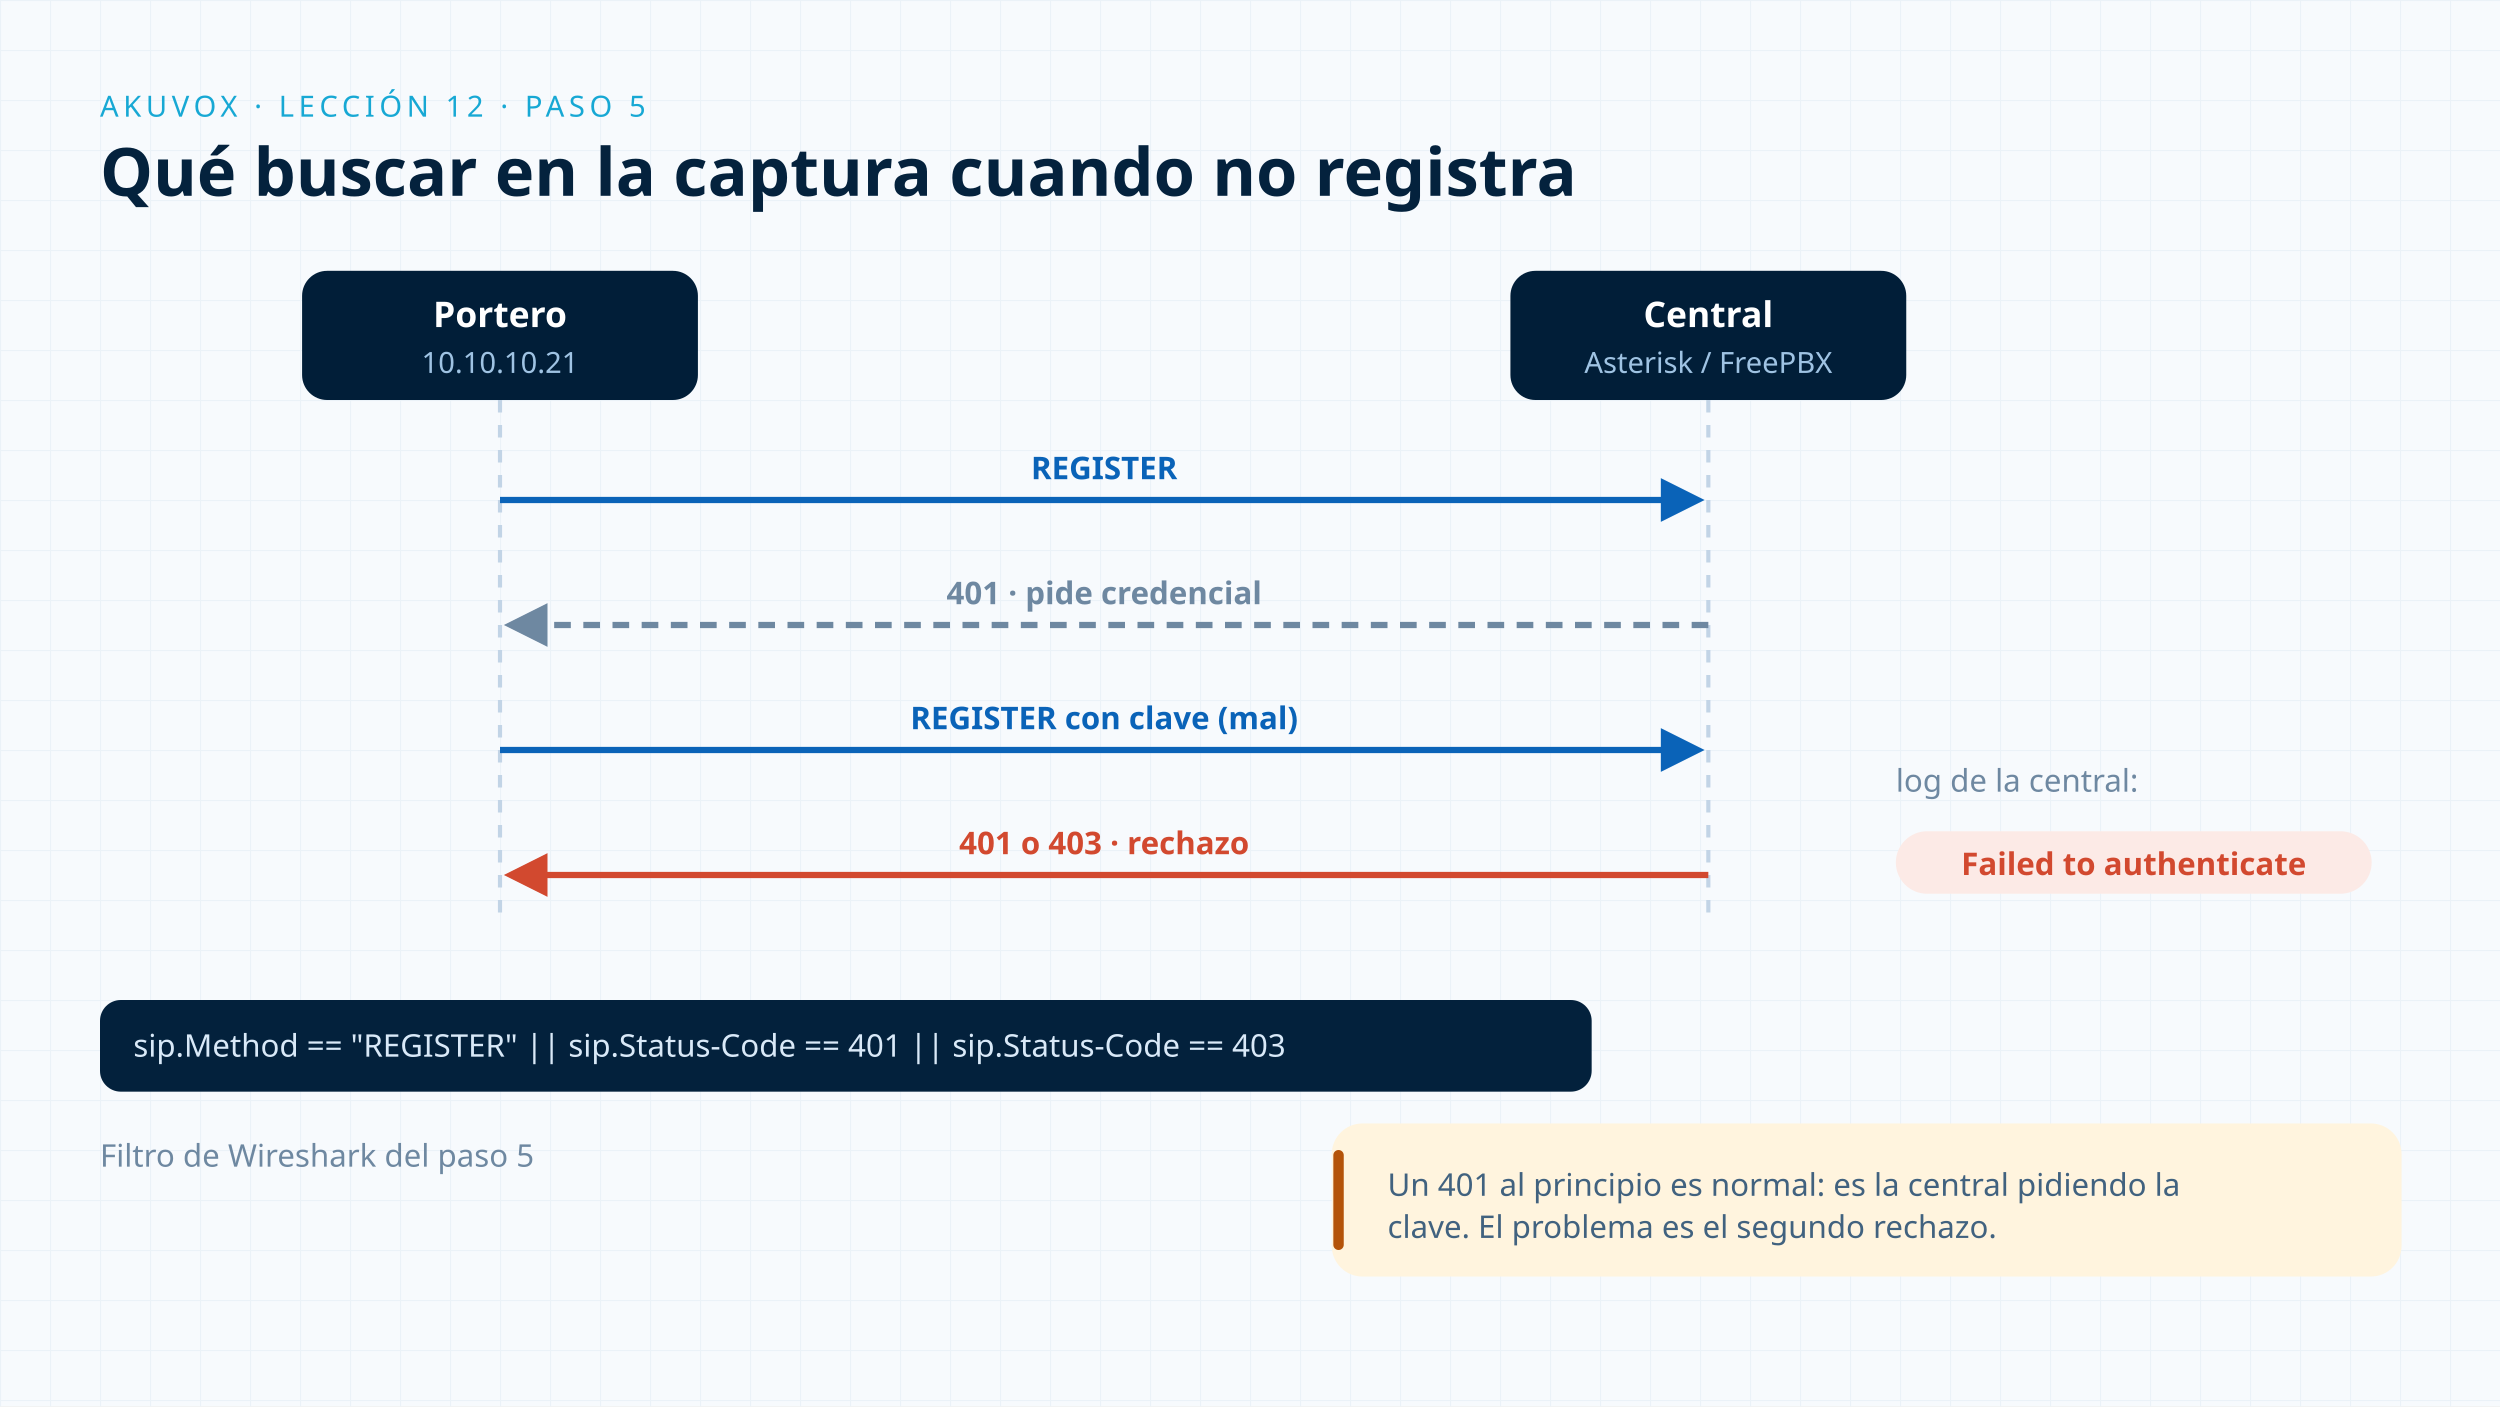
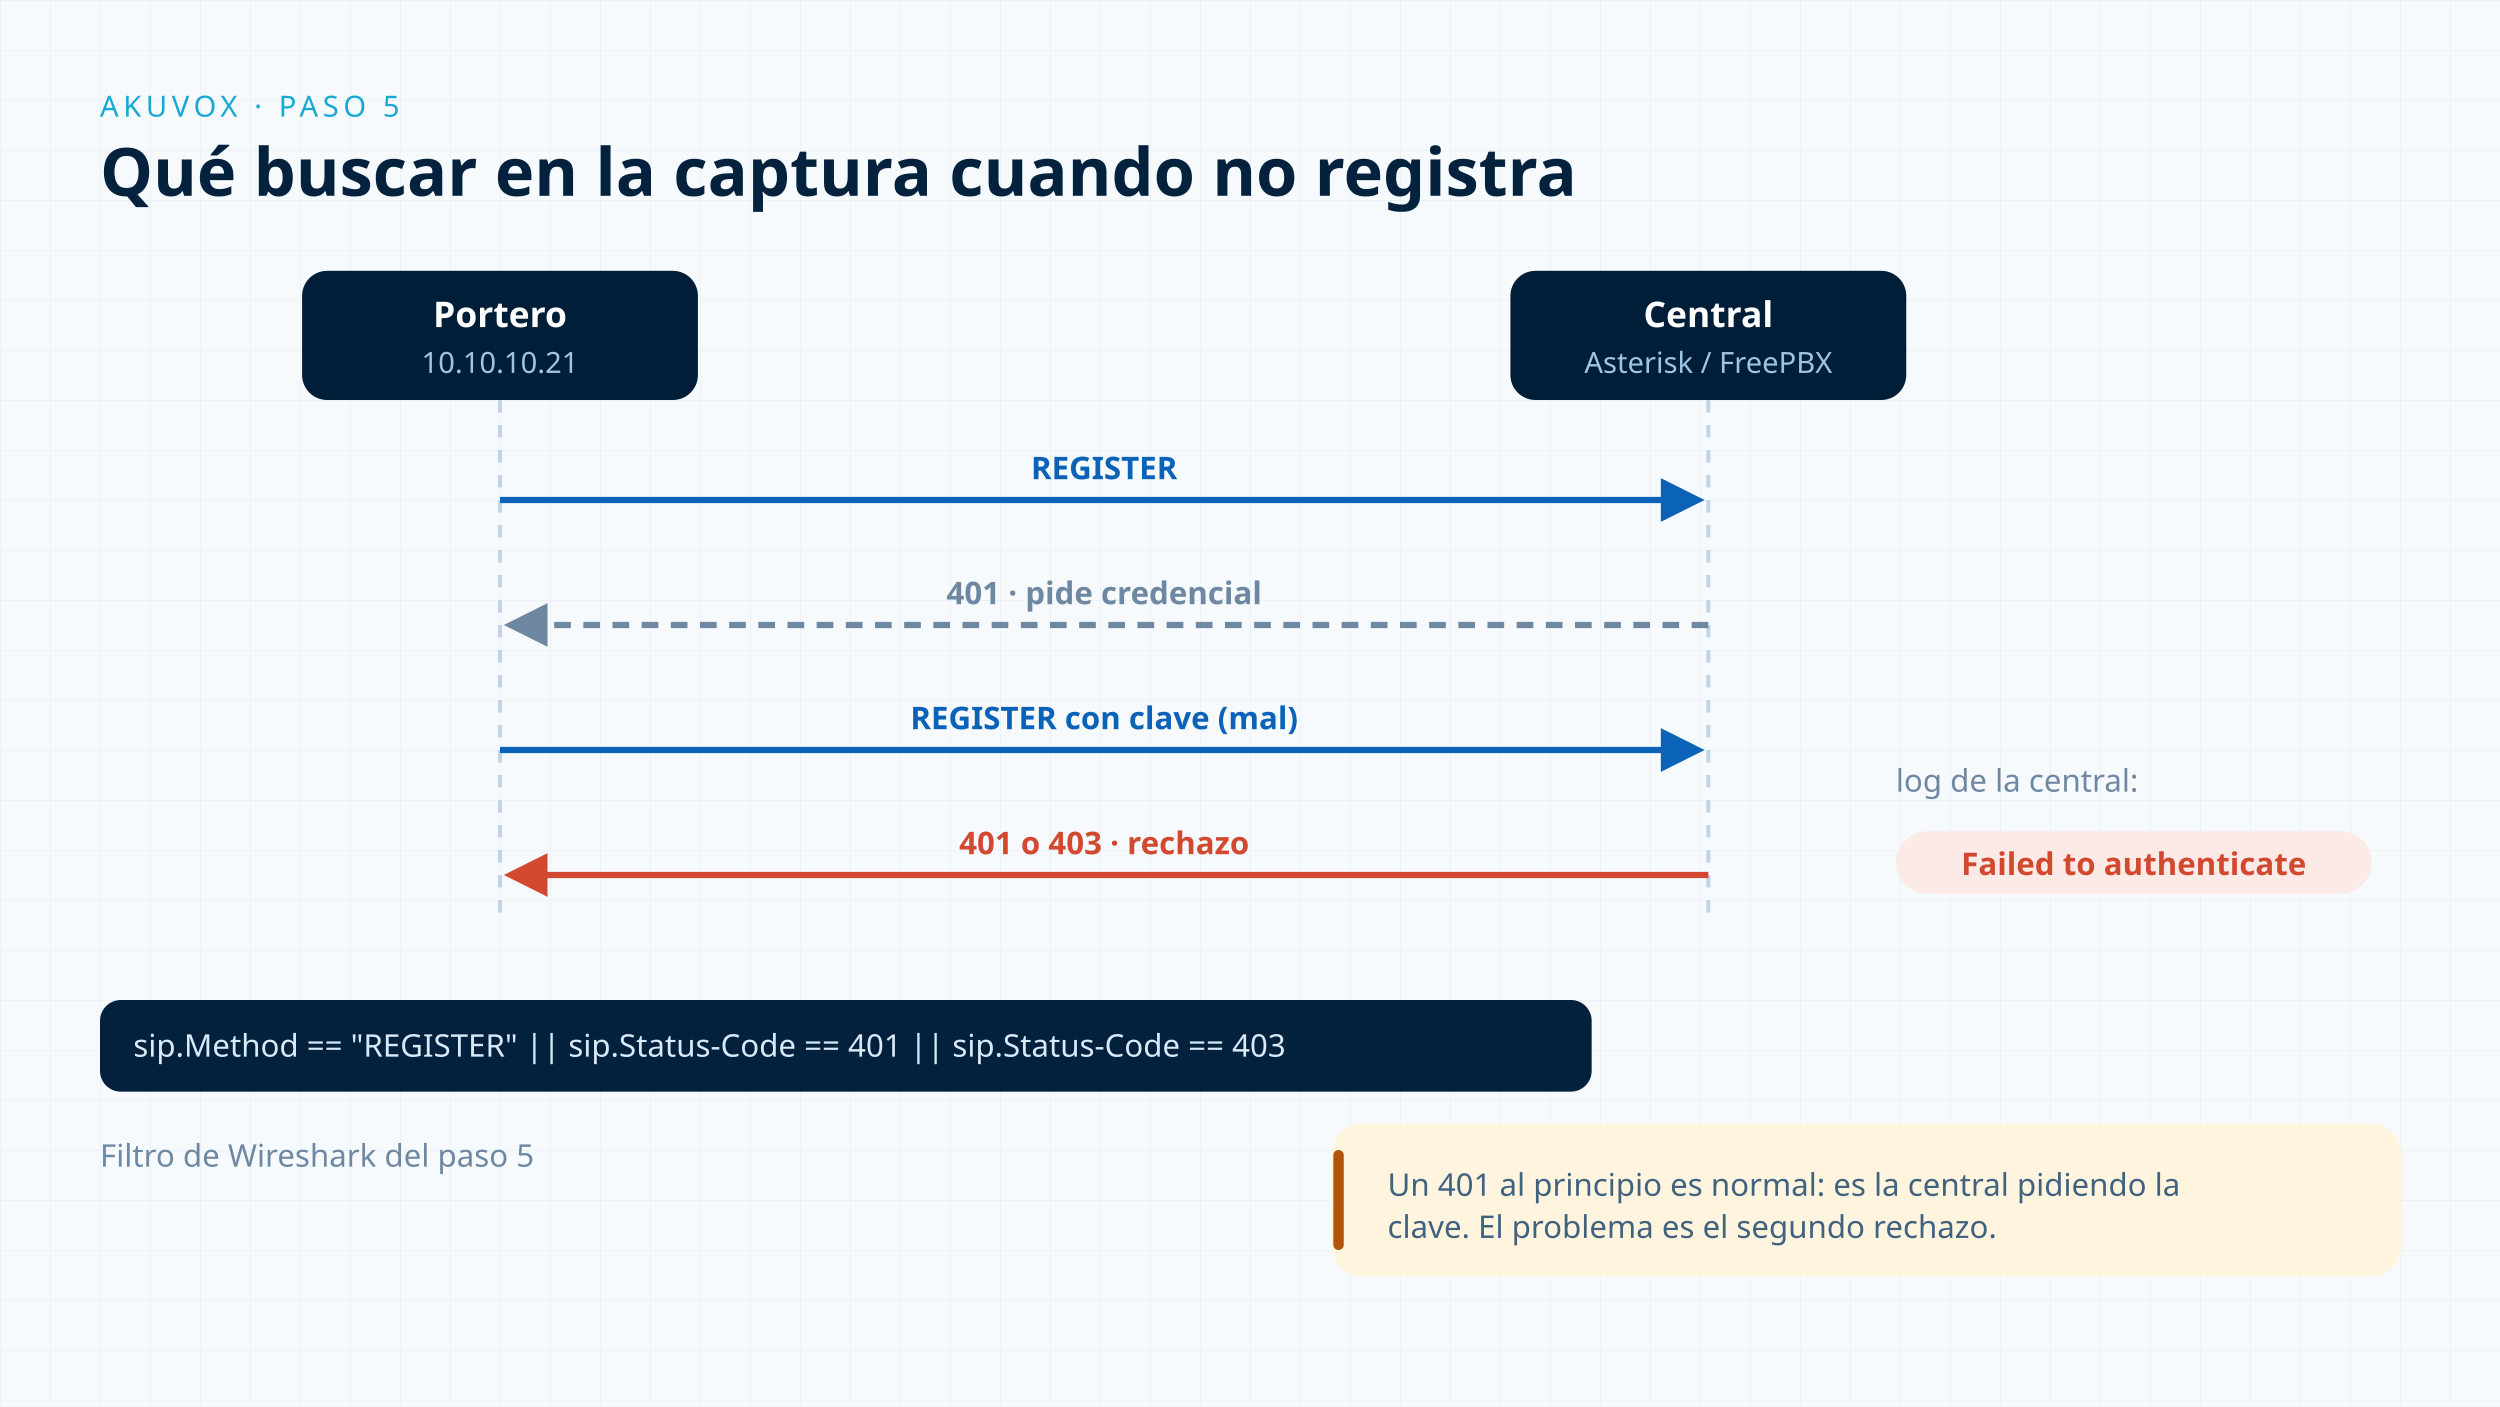
<svg xmlns="http://www.w3.org/2000/svg" viewBox="0 0 1200 675" width="1200" height="675" role="img">
  <defs>
    <marker id="a-blue" viewBox="0 0 10 10" refX="8" refY="5" markerWidth="7" markerHeight="7" orient="auto-start-reverse">
      <path d="M0 0L10 5L0 10z" fill="#0A63B8" />
    </marker>
    <marker id="a-cyan" viewBox="0 0 10 10" refX="8" refY="5" markerWidth="7" markerHeight="7" orient="auto-start-reverse">
      <path d="M0 0L10 5L0 10z" fill="#17A8D4" />
    </marker>
    <marker id="a-gray" viewBox="0 0 10 10" refX="8" refY="5" markerWidth="7" markerHeight="7" orient="auto-start-reverse">
      <path d="M0 0L10 5L0 10z" fill="#6E88A1" />
    </marker>
    <marker id="a-ok" viewBox="0 0 10 10" refX="8" refY="5" markerWidth="7" markerHeight="7" orient="auto-start-reverse">
      <path d="M0 0L10 5L0 10z" fill="#0E8F5E" />
    </marker>
    <marker id="a-alert" viewBox="0 0 10 10" refX="8" refY="5" markerWidth="7" markerHeight="7" orient="auto-start-reverse">
      <path d="M0 0L10 5L0 10z" fill="#D2492F" />
    </marker>
    <pattern id="grid" width="24" height="24" patternUnits="userSpaceOnUse">
      <path d="M24 0H0V24" fill="none" stroke="#E6EEF6" stroke-width="1" />
    </pattern>
  </defs>
  <rect width="1200" height="675" fill="#F7FAFD" />
  <rect width="1200" height="675" fill="url(#grid)" opacity=".7" />
-   <text x="48.0" y="56.0" font-family="JetBrains Mono" font-size="14" font-weight="500" fill="#17A8D4" text-anchor="start" letter-spacing="2.2">AKUVOX · LECCIÓN 12 · PASO 5</text>
+   <text x="48.0" y="56.0" font-family="JetBrains Mono" font-size="14" font-weight="500" fill="#17A8D4" text-anchor="start" letter-spacing="2.2">AKUVOX · PASO 5</text>
  <text x="48.0" y="94.0" font-family="Familjen Grotesk" font-size="32" font-weight="600" fill="#04223D" text-anchor="start">Qué buscar en la captura cuando no registra</text>
  <style>text{font-variant-ligatures:none;font-feature-settings:'calt' 0,'liga' 0}</style>
  <rect x="145" y="130" width="190" height="62" rx="12" fill="#011E38" />
  <text x="240.0" y="157.0" font-family="Instrument Sans" font-size="17" font-weight="600" fill="#FFFFFF" text-anchor="middle">Portero</text>
  <text x="240.0" y="179.0" font-family="JetBrains Mono" font-size="14" font-weight="400" fill="#9FC3E3" text-anchor="middle">10.10.10.21</text>
  <path d="M240 192V440" stroke="#C2D4E6" stroke-width="2" stroke-dasharray="6 6" />
  <rect x="725" y="130" width="190" height="62" rx="12" fill="#011E38" />
  <text x="820.0" y="157.0" font-family="Instrument Sans" font-size="17" font-weight="600" fill="#FFFFFF" text-anchor="middle">Central</text>
  <text x="820.0" y="179.0" font-family="JetBrains Mono" font-size="14" font-weight="400" fill="#9FC3E3" text-anchor="middle">Asterisk / FreePBX</text>
  <path d="M820 192V440" stroke="#C2D4E6" stroke-width="2" stroke-dasharray="6 6" />
  <path d="M240 240H814" stroke="#0A63B8" stroke-width="3" marker-end="url(#a-blue)" />
  <text x="530.0" y="230.0" font-family="JetBrains Mono" font-size="15" font-weight="600" fill="#0A63B8" text-anchor="middle">REGISTER</text>
  <path d="M820 300H246" stroke="#6E88A1" stroke-width="3" stroke-dasharray="8 6" marker-end="url(#a-gray)" />
  <text x="530.0" y="290.0" font-family="JetBrains Mono" font-size="15" font-weight="600" fill="#6E88A1" text-anchor="middle">401 · pide credencial</text>
  <path d="M240 360H814" stroke="#0A63B8" stroke-width="3" marker-end="url(#a-blue)" />
  <text x="530.0" y="350.0" font-family="JetBrains Mono" font-size="15" font-weight="600" fill="#0A63B8" text-anchor="middle">REGISTER con clave (mal)</text>
  <path d="M820 420H246" stroke="#D2492F" stroke-width="3" marker-end="url(#a-alert)" />
  <text x="530.0" y="410.0" font-family="JetBrains Mono" font-size="15" font-weight="600" fill="#D2492F" text-anchor="middle">401 o 403 · rechazo</text>
  <rect x="910.0" y="399" width="228.4" height="30" rx="15" fill="#FCEAE6" />
  <text x="1024.2" y="420.0" font-family="JetBrains Mono" font-size="15" font-weight="600" fill="#D2492F" text-anchor="middle">Failed to authenticate</text>
  <text x="910.0" y="380.0" font-family="Instrument Sans" font-size="15" font-weight="500" fill="#6E88A1" text-anchor="start">log de la central:</text>
  <rect x="48" y="480" width="716" height="44" rx="10" fill="#03213C" />
  <text x="64.0" y="507.2" font-family="JetBrains Mono" font-size="15" font-weight="500" fill="#D9E9F8" text-anchor="start">sip.Method == "REGISTER" || sip.Status-Code == 401 || sip.Status-Code == 403</text>
  <text x="48.0" y="560.0" font-family="JetBrains Mono" font-size="15" font-weight="500" fill="#6E88A1" text-anchor="start">Filtro de Wireshark del paso 5</text>
  <rect x="640" y="540" width="512" height="72" rx="14" fill="#FFF4DE" stroke="#FFF4DE" stroke-width="1.5" />
  <rect x="640" y="552" width="5" height="48" rx="2.5" fill="#B45309" />
  <text x="666.0" y="574.0" font-family="Instrument Sans" font-size="15" font-weight="400" fill="#41627F" text-anchor="start">
    <tspan x="666.0" dy="0.0">Un 401 al principio es normal: es la central pidiendo la</tspan>
    <tspan x="666.0" dy="20.2">clave. El problema es el segundo rechazo.</tspan>
  </text>
</svg>
